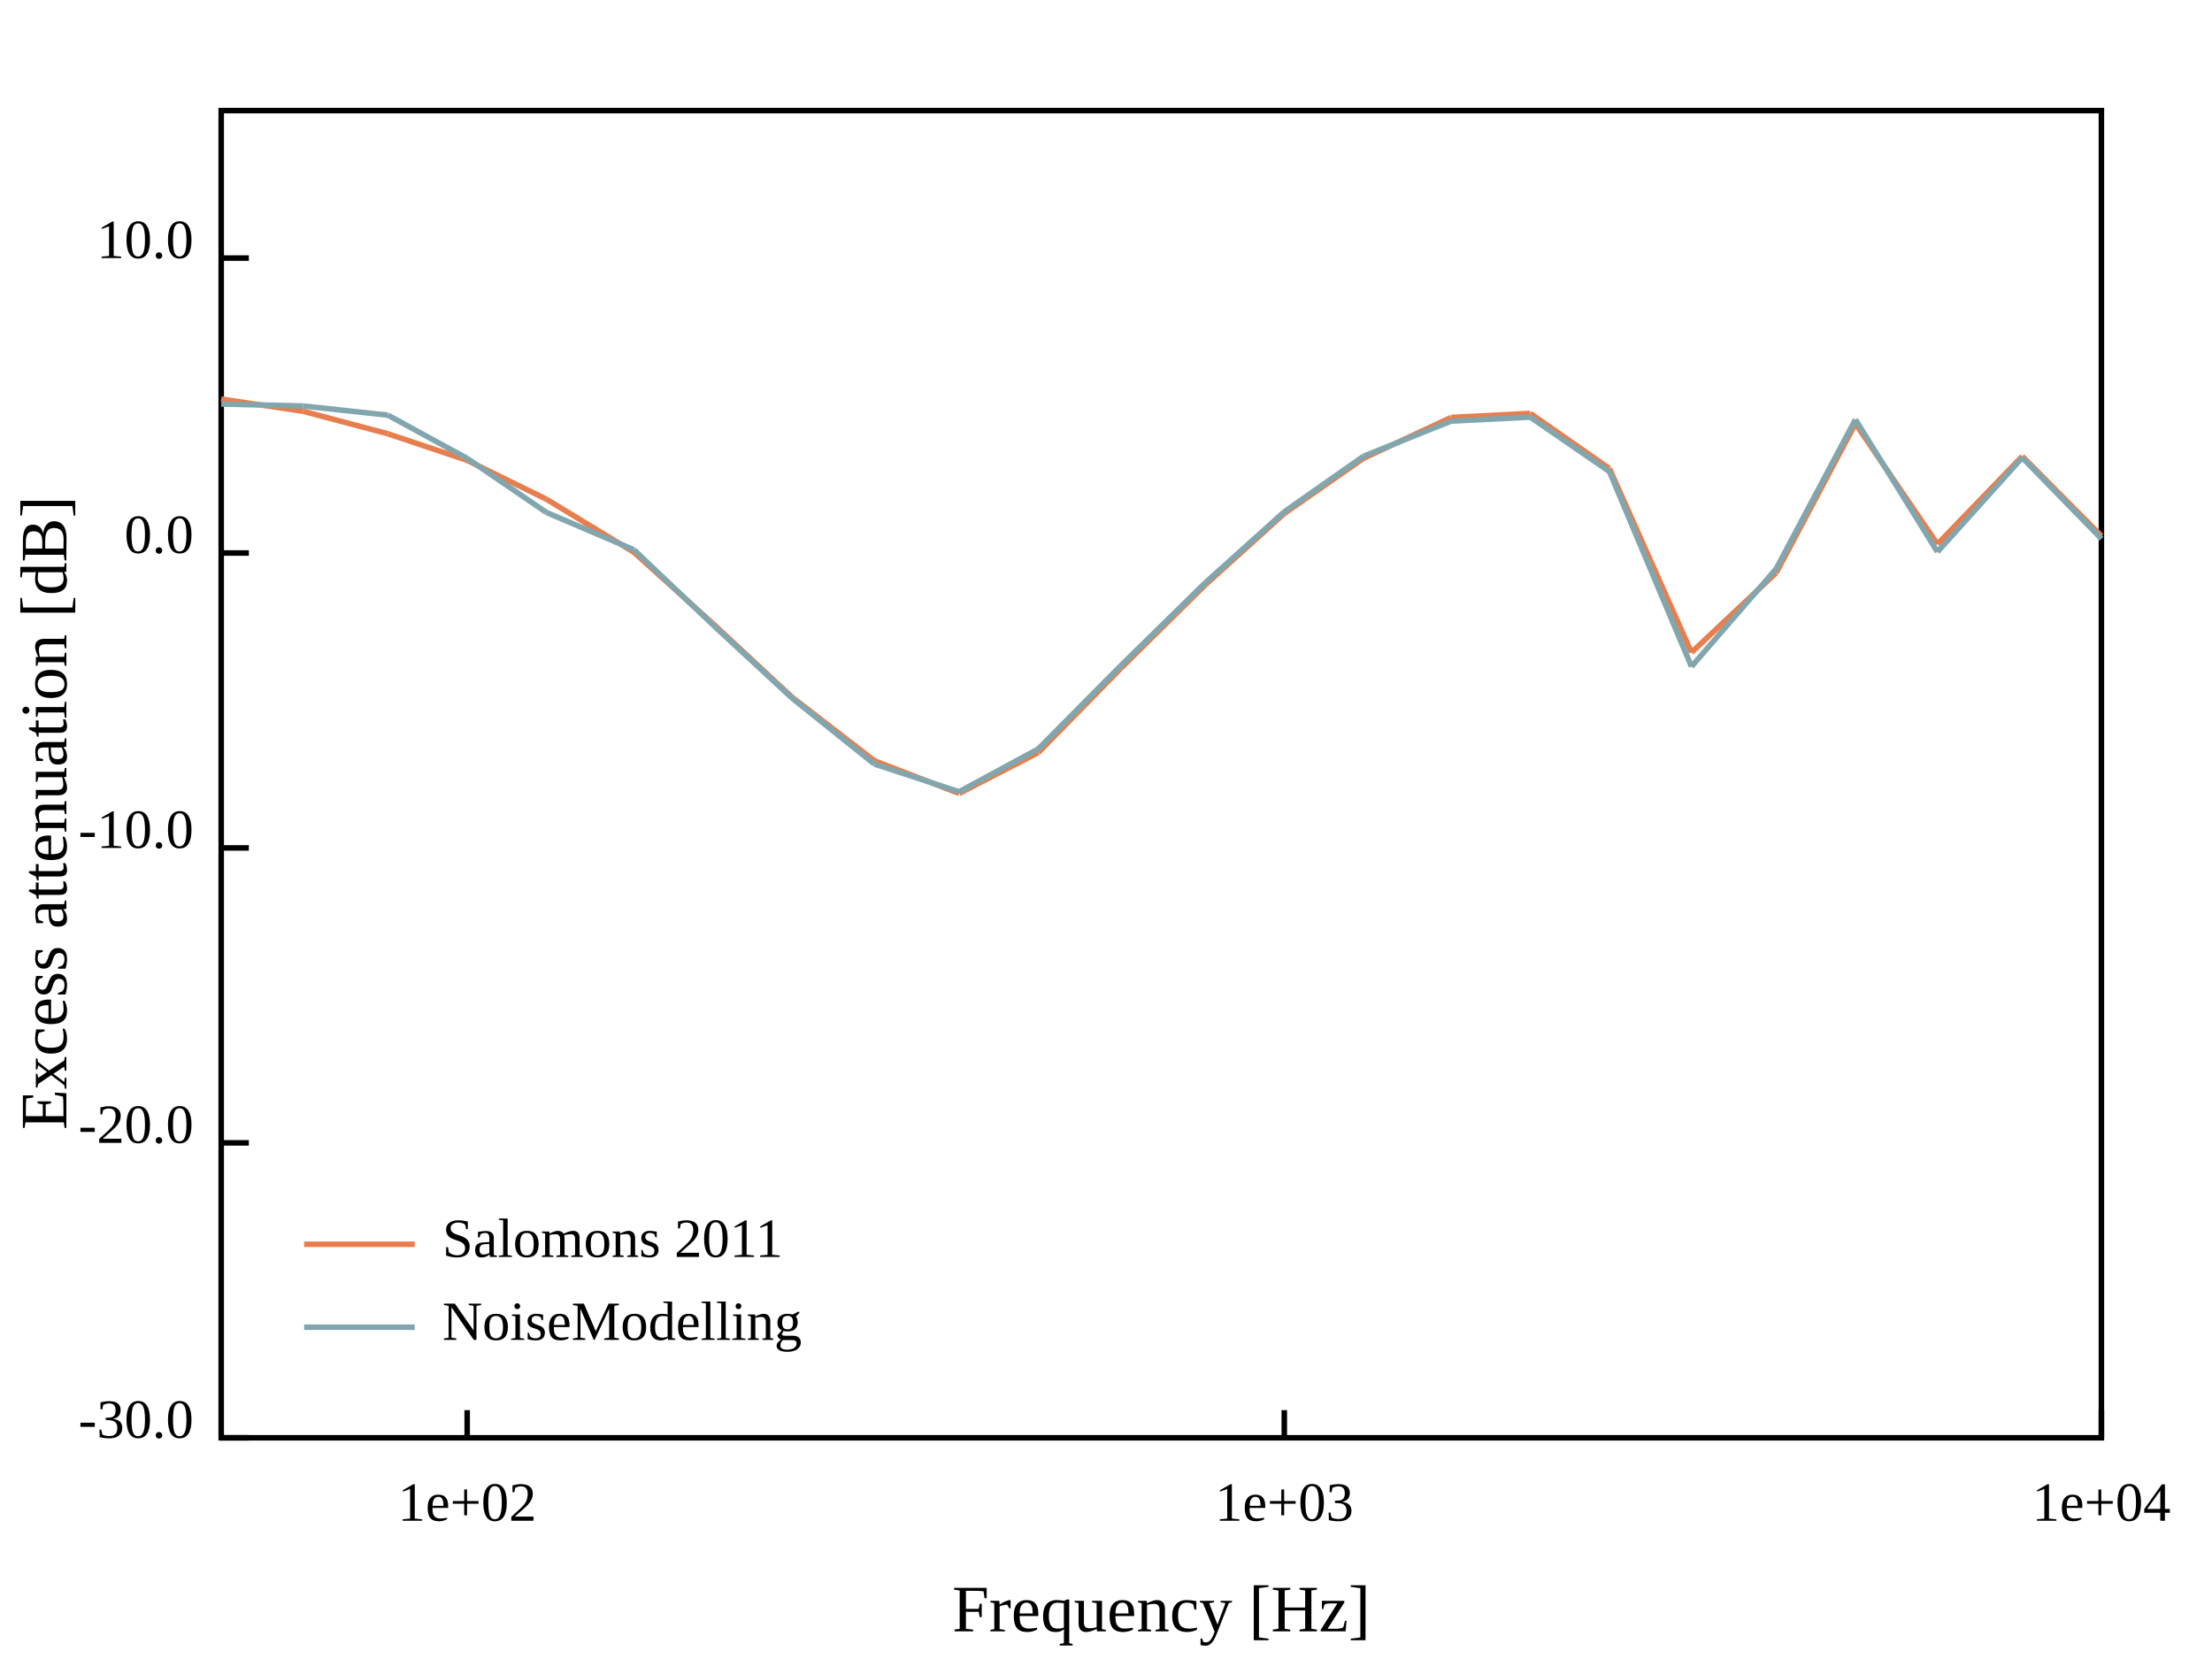
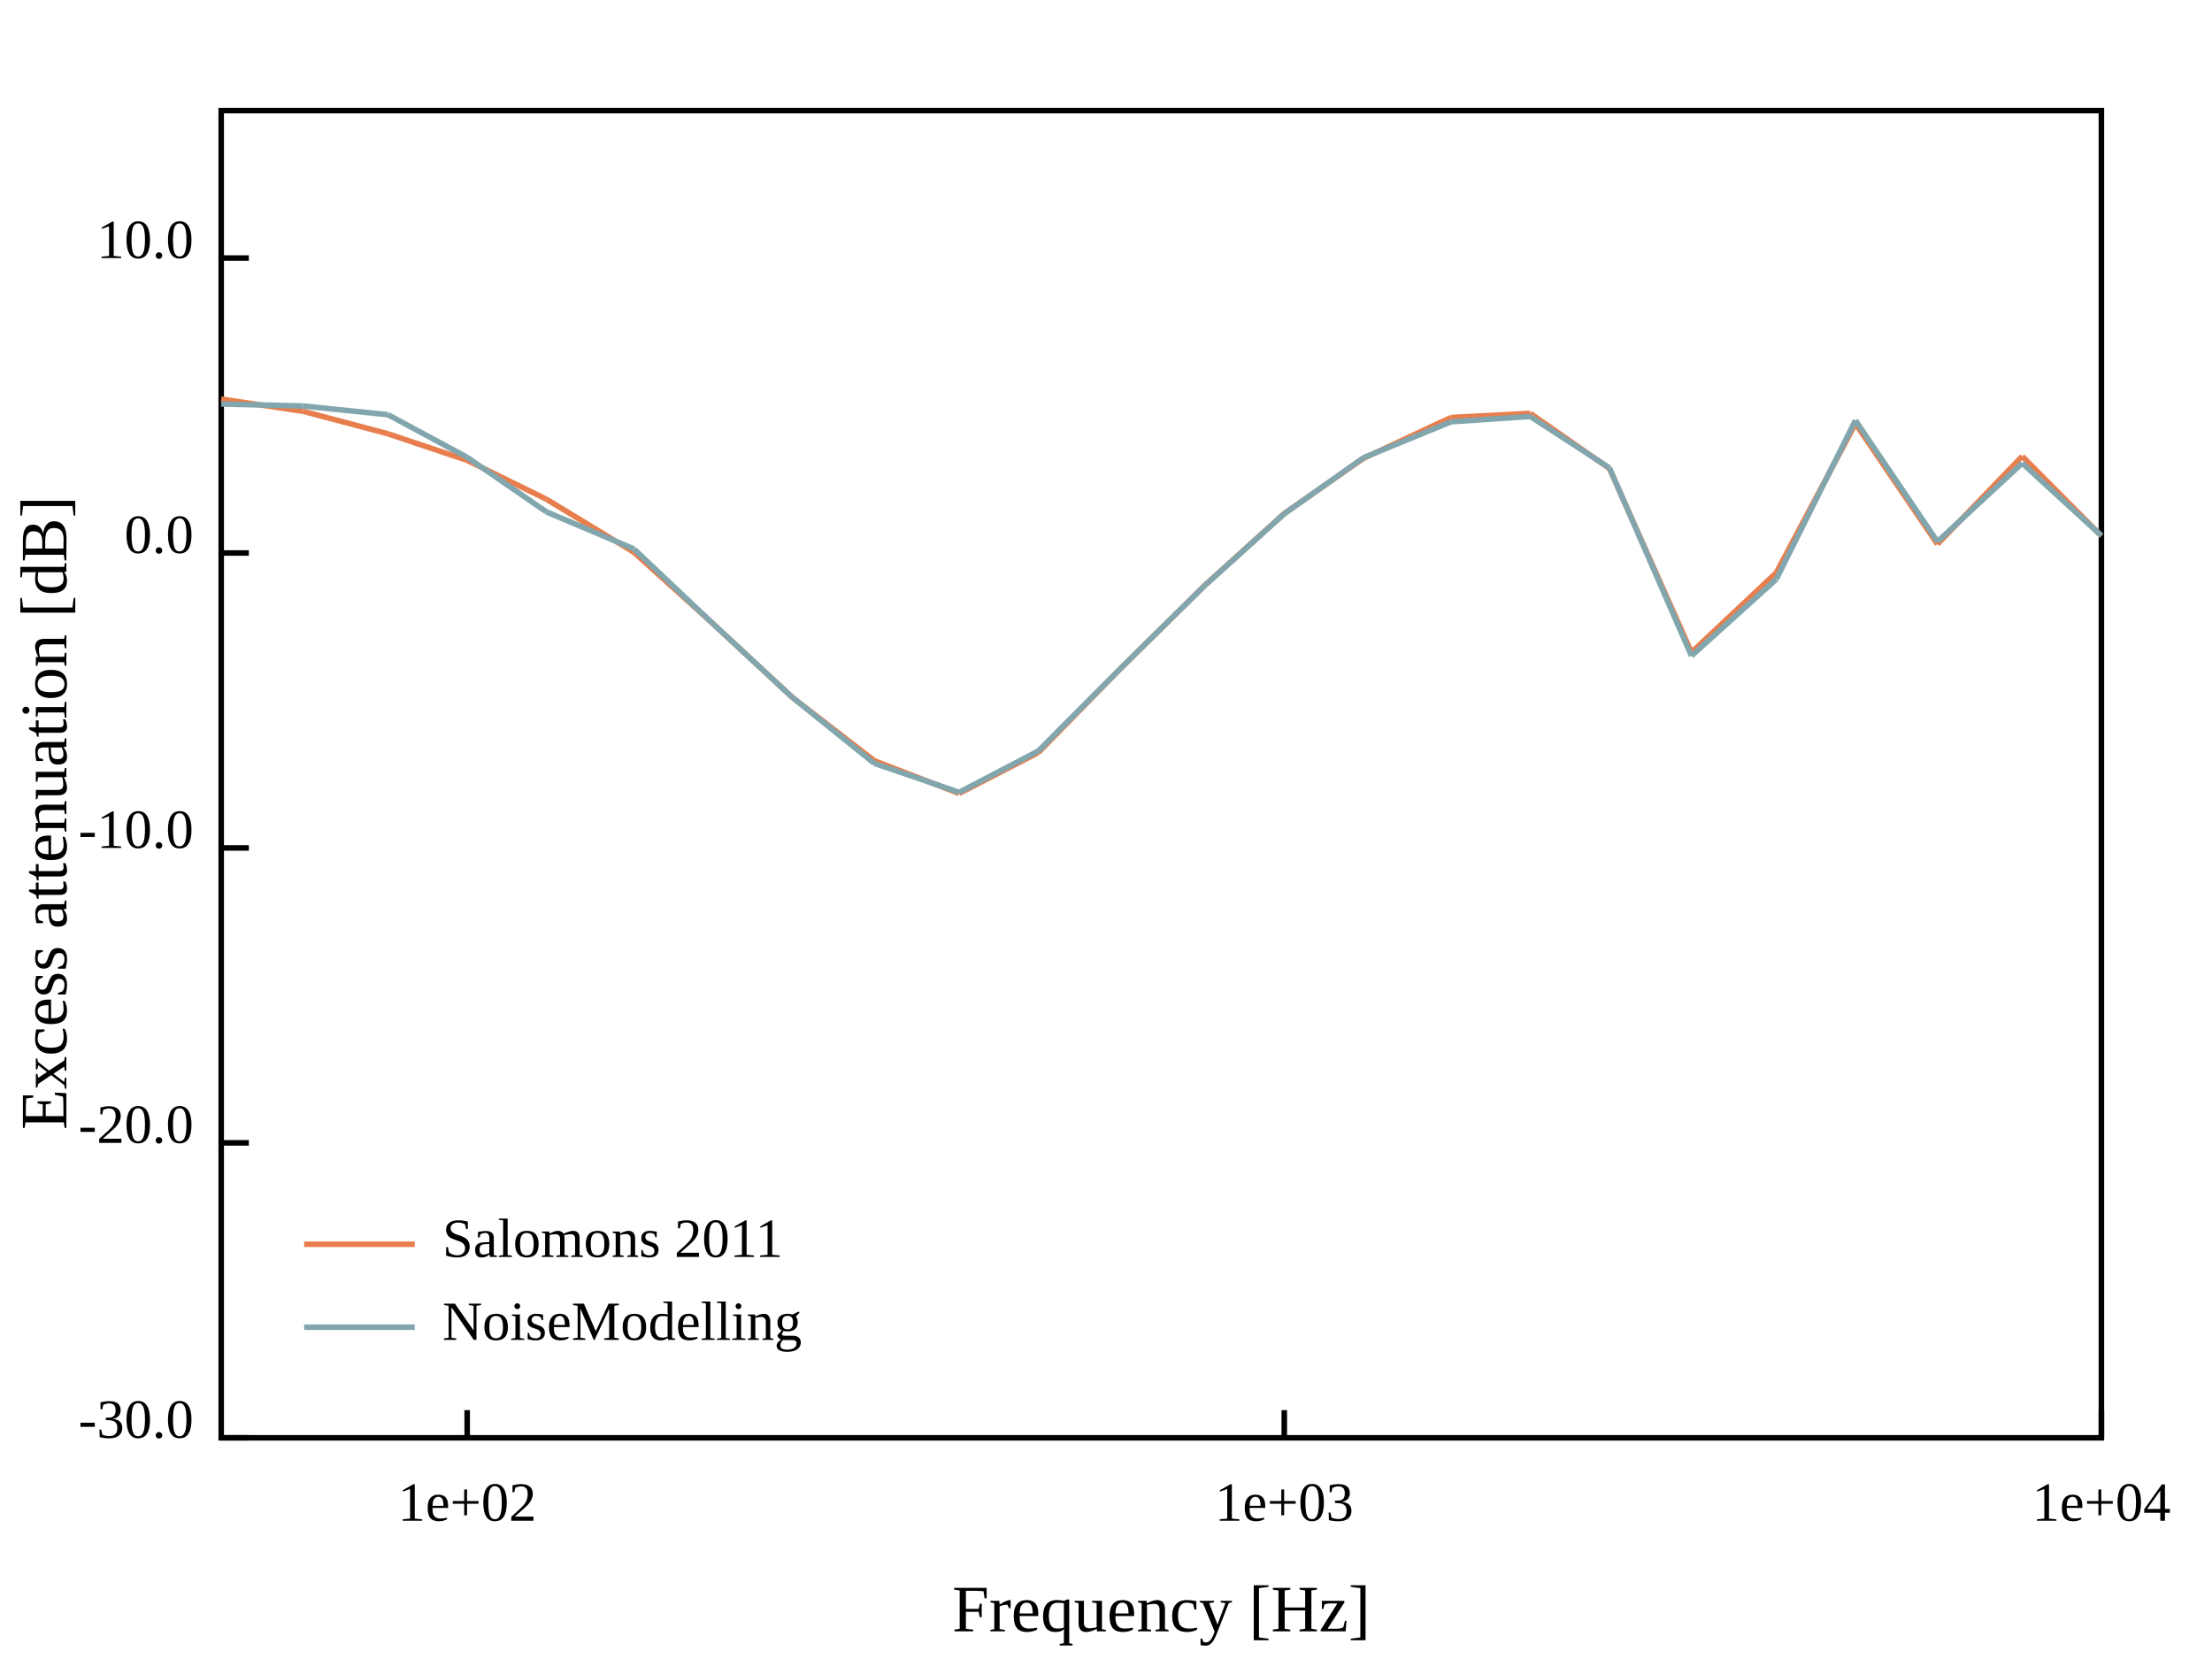
<svg xmlns="http://www.w3.org/2000/svg" height="300" width="400">
  <rect width="400" height="300" x="0" y="0" style="fill:white; stroke:none" />
  <rect width="340" height="240" x="40" y="20" style="fill:none; stroke-width:1;stroke:black" />
  <line x1="40" y1="260" x2="45" y2="260" style="fill:none; stroke-width:1; stroke:black" />
  <text x="35" y="260" text-anchor="end" style="stroke:none; fill:black; font-size:smaller">-30.0</text>
  <line x1="40" y1="206.667" x2="45" y2="206.667" style="fill:none; stroke-width:1; stroke:black" />
  <text x="35" y="206.667" text-anchor="end" style="stroke:none; fill:black; font-size:smaller">-20.0</text>
  <line x1="40" y1="153.333" x2="45" y2="153.333" style="fill:none; stroke-width:1; stroke:black" />
  <text x="35" y="153.333" text-anchor="end" style="stroke:none; fill:black; font-size:smaller">-10.0</text>
  <line x1="40" y1="100" x2="45" y2="100" style="fill:none; stroke-width:1; stroke:black" />
  <text x="35" y="100" text-anchor="end" style="stroke:none; fill:black; font-size:smaller">0.0</text>
  <line x1="40" y1="46.667" x2="45" y2="46.667" style="fill:none; stroke-width:1; stroke:black" />
  <text x="35" y="46.667" text-anchor="end" style="stroke:none; fill:black; font-size:smaller">10.0</text>
  <line x1="84.48" y1="260" x2="84.48" y2="255" style="fill:none; stroke-width:1; stroke:black" />
  <text x="84.48" y="275" text-anchor="middle" style="stroke:none; fill:black; font-size:smaller">1e+02</text>
  <line x1="232.24" y1="260" x2="232.24" y2="255" style="fill:none; stroke-width:1; stroke:black" />
  <text x="232.24" y="275" text-anchor="middle" style="stroke:none; fill:black; font-size:smaller">1e+03</text>
  <line x1="380" y1="260" x2="380" y2="255" style="fill:none; stroke-width:1; stroke:black" />
  <text x="380" y="275" text-anchor="middle" style="stroke:none; fill:black; font-size:smaller">1e+04</text>
  <line x1="40" y1="72.163" x2="54.831" y2="74.38" style="fill:none; stroke-width:1; stroke:rgb(232,126,77)" />
  <line x1="54.831" y1="74.38" x2="70.161" y2="78.445" style="fill:none; stroke-width:1; stroke:rgb(232,126,77)" />
  <line x1="70.161" y1="78.445" x2="84.48" y2="83.249" style="fill:none; stroke-width:1; stroke:rgb(232,126,77)" />
  <line x1="84.48" y1="83.249" x2="98.8" y2="90.269" style="fill:none; stroke-width:1; stroke:rgb(232,126,77)" />
  <line x1="98.8" y1="90.269" x2="114.641" y2="99.877" style="fill:none; stroke-width:1; stroke:rgb(232,126,77)" />
  <line x1="114.641" y1="99.877" x2="128.96" y2="112.81" style="fill:none; stroke-width:1; stroke:rgb(232,126,77)" />
  <line x1="128.96" y1="112.81" x2="143.28" y2="126.112" style="fill:none; stroke-width:1; stroke:rgb(232,126,77)" />
  <line x1="143.28" y1="126.112" x2="158.11" y2="137.567" style="fill:none; stroke-width:1; stroke:rgb(232,126,77)" />
  <line x1="158.11" y1="137.567" x2="173.441" y2="143.48" style="fill:none; stroke-width:1; stroke:rgb(232,126,77)" />
  <line x1="173.441" y1="143.48" x2="187.76" y2="136.089" style="fill:none; stroke-width:1; stroke:rgb(232,126,77)" />
  <line x1="187.76" y1="136.089" x2="202.591" y2="120.939" style="fill:none; stroke-width:1; stroke:rgb(232,126,77)" />
  <line x1="202.591" y1="120.939" x2="217.921" y2="105.789" style="fill:none; stroke-width:1; stroke:rgb(232,126,77)" />
  <line x1="217.921" y1="105.789" x2="232.24" y2="92.856" style="fill:none; stroke-width:1; stroke:rgb(232,126,77)" />
  <line x1="232.24" y1="92.856" x2="246.559" y2="82.879" style="fill:none; stroke-width:1; stroke:rgb(232,126,77)" />
  <line x1="246.559" y1="82.879" x2="262.401" y2="75.489" style="fill:none; stroke-width:1; stroke:rgb(232,126,77)" />
  <line x1="262.401" y1="75.489" x2="276.72" y2="74.75" style="fill:none; stroke-width:1; stroke:rgb(232,126,77)" />
  <line x1="276.72" y1="74.75" x2="291.04" y2="84.727" style="fill:none; stroke-width:1; stroke:rgb(232,126,77)" />
  <line x1="291.04" y1="84.727" x2="305.87" y2="117.983" style="fill:none; stroke-width:1; stroke:rgb(232,126,77)" />
  <line x1="305.87" y1="117.983" x2="321.2" y2="103.572" style="fill:none; stroke-width:1; stroke:rgb(232,126,77)" />
  <line x1="321.2" y1="103.572" x2="335.52" y2="76.597" style="fill:none; stroke-width:1; stroke:rgb(232,126,77)" />
  <line x1="335.52" y1="76.597" x2="350.351" y2="98.399" style="fill:none; stroke-width:1; stroke:rgb(232,126,77)" />
  <line x1="350.351" y1="98.399" x2="365.681" y2="82.51" style="fill:none; stroke-width:1; stroke:rgb(232,126,77)" />
  <line x1="365.681" y1="82.51" x2="380" y2="96.921" style="fill:none; stroke-width:1; stroke:rgb(232,126,77)" />
-   <line x1="40" y1="73.061" x2="54.831" y2="73.417" style="fill:none; stroke-width:1; stroke:rgb(130,166,173)" />
-   <line x1="54.831" y1="73.417" x2="70.161" y2="75.078" style="fill:none; stroke-width:1; stroke:rgb(130,166,173)" />
-   <line x1="70.161" y1="75.078" x2="84.48" y2="82.892" style="fill:none; stroke-width:1; stroke:rgb(130,166,173)" />
-   <line x1="84.48" y1="82.892" x2="98.8" y2="92.66" style="fill:none; stroke-width:1; stroke:rgb(130,166,173)" />
-   <line x1="98.8" y1="92.66" x2="114.641" y2="99.421" style="fill:none; stroke-width:1; stroke:rgb(130,166,173)" />
-   <line x1="114.641" y1="99.421" x2="128.96" y2="113.035" style="fill:none; stroke-width:1; stroke:rgb(130,166,173)" />
-   <line x1="128.96" y1="113.035" x2="143.28" y2="126.286" style="fill:none; stroke-width:1; stroke:rgb(130,166,173)" />
-   <line x1="143.28" y1="126.286" x2="158.11" y2="138.167" style="fill:none; stroke-width:1; stroke:rgb(130,166,173)" />
-   <line x1="158.11" y1="138.167" x2="173.441" y2="143.172" style="fill:none; stroke-width:1; stroke:rgb(130,166,173)" />
-   <line x1="173.441" y1="143.172" x2="187.76" y2="135.425" style="fill:none; stroke-width:1; stroke:rgb(130,166,173)" />
-   <line x1="187.76" y1="135.425" x2="202.591" y2="120.455" style="fill:none; stroke-width:1; stroke:rgb(130,166,173)" />
-   <line x1="202.591" y1="120.455" x2="217.921" y2="105.412" style="fill:none; stroke-width:1; stroke:rgb(130,166,173)" />
-   <line x1="217.921" y1="105.412" x2="232.24" y2="92.543" style="fill:none; stroke-width:1; stroke:rgb(130,166,173)" />
-   <line x1="232.24" y1="92.543" x2="246.559" y2="82.504" style="fill:none; stroke-width:1; stroke:rgb(130,166,173)" />
-   <line x1="246.559" y1="82.504" x2="262.401" y2="76.148" style="fill:none; stroke-width:1; stroke:rgb(130,166,173)" />
-   <line x1="262.401" y1="76.148" x2="276.72" y2="75.431" style="fill:none; stroke-width:1; stroke:rgb(130,166,173)" />
-   <line x1="276.72" y1="75.431" x2="291.04" y2="85.282" style="fill:none; stroke-width:1; stroke:rgb(130,166,173)" />
-   <line x1="291.04" y1="85.282" x2="305.87" y2="120.536" style="fill:none; stroke-width:1; stroke:rgb(130,166,173)" />
-   <line x1="305.87" y1="120.536" x2="321.2" y2="102.829" style="fill:none; stroke-width:1; stroke:rgb(130,166,173)" />
-   <line x1="321.2" y1="102.829" x2="335.52" y2="75.86" style="fill:none; stroke-width:1; stroke:rgb(130,166,173)" />
-   <line x1="335.52" y1="75.86" x2="350.351" y2="99.801" style="fill:none; stroke-width:1; stroke:rgb(130,166,173)" />
-   <line x1="350.351" y1="99.801" x2="365.681" y2="82.748" style="fill:none; stroke-width:1; stroke:rgb(130,166,173)" />
-   <line x1="365.681" y1="82.748" x2="380" y2="97.426" style="fill:none; stroke-width:1; stroke:rgb(130,166,173)" />
+   <line x1="40" y1="73.055" x2="54.831" y2="73.42" style="fill:none; stroke-width:1; stroke:rgb(130,166,173)" />
+   <line x1="54.831" y1="73.42" x2="70.161" y2="74.988" style="fill:none; stroke-width:1; stroke:rgb(130,166,173)" />
+   <line x1="70.161" y1="74.988" x2="84.48" y2="82.695" style="fill:none; stroke-width:1; stroke:rgb(130,166,173)" />
+   <line x1="84.48" y1="82.695" x2="98.8" y2="92.557" style="fill:none; stroke-width:1; stroke:rgb(130,166,173)" />
+   <line x1="98.8" y1="92.557" x2="114.641" y2="99.275" style="fill:none; stroke-width:1; stroke:rgb(130,166,173)" />
+   <line x1="114.641" y1="99.275" x2="128.96" y2="112.827" style="fill:none; stroke-width:1; stroke:rgb(130,166,173)" />
+   <line x1="128.96" y1="112.827" x2="143.28" y2="126.101" style="fill:none; stroke-width:1; stroke:rgb(130,166,173)" />
+   <line x1="143.28" y1="126.101" x2="158.11" y2="138.045" style="fill:none; stroke-width:1; stroke:rgb(130,166,173)" />
+   <line x1="158.11" y1="138.045" x2="173.441" y2="143.273" style="fill:none; stroke-width:1; stroke:rgb(130,166,173)" />
+   <line x1="173.441" y1="143.273" x2="187.76" y2="135.801" style="fill:none; stroke-width:1; stroke:rgb(130,166,173)" />
+   <line x1="187.76" y1="135.801" x2="202.591" y2="120.907" style="fill:none; stroke-width:1; stroke:rgb(130,166,173)" />
+   <line x1="202.591" y1="120.907" x2="217.921" y2="105.834" style="fill:none; stroke-width:1; stroke:rgb(130,166,173)" />
+   <line x1="217.921" y1="105.834" x2="232.24" y2="92.901" style="fill:none; stroke-width:1; stroke:rgb(130,166,173)" />
+   <line x1="232.24" y1="92.901" x2="246.559" y2="82.77" style="fill:none; stroke-width:1; stroke:rgb(130,166,173)" />
+   <line x1="246.559" y1="82.77" x2="262.401" y2="76.272" style="fill:none; stroke-width:1; stroke:rgb(130,166,173)" />
+   <line x1="262.401" y1="76.272" x2="276.72" y2="75.303" style="fill:none; stroke-width:1; stroke:rgb(130,166,173)" />
+   <line x1="276.72" y1="75.303" x2="291.04" y2="84.617" style="fill:none; stroke-width:1; stroke:rgb(130,166,173)" />
+   <line x1="291.04" y1="84.617" x2="305.87" y2="118.595" style="fill:none; stroke-width:1; stroke:rgb(130,166,173)" />
+   <line x1="305.87" y1="118.595" x2="321.2" y2="104.753" style="fill:none; stroke-width:1; stroke:rgb(130,166,173)" />
+   <line x1="321.2" y1="104.753" x2="335.52" y2="76.018" style="fill:none; stroke-width:1; stroke:rgb(130,166,173)" />
+   <line x1="335.52" y1="76.018" x2="350.351" y2="97.945" style="fill:none; stroke-width:1; stroke:rgb(130,166,173)" />
+   <line x1="350.351" y1="97.945" x2="365.681" y2="83.757" style="fill:none; stroke-width:1; stroke:rgb(130,166,173)" />
+   <line x1="365.681" y1="83.757" x2="380" y2="96.868" style="fill:none; stroke-width:1; stroke:rgb(130,166,173)" />
  <text x="210" y="295" text-anchor="middle" style="stroke:none; fill:black">Frequency [Hz]</text>
  <text x="5" y="140" transform="rotate(-90, 12, 140)" text-anchor="middle" style="stroke:none; fill:black">Excess attenuation [dB]</text>
  <line x1="55" y1="225" x2="75" y2="225" style="fill:none; stroke-width:1; stroke:rgb(232,126,77)" />
  <text x="80" y="225" dominant-baseline="middle" style="stroke:none; fill:black; font-size:smaller">Salomons 2011</text>
  <line x1="55" y1="240" x2="75" y2="240" style="fill:none; stroke-width:1; stroke:rgb(130,166,173)" />
  <text x="80" y="240" dominant-baseline="middle" style="stroke:none; fill:black; font-size:smaller">NoiseModelling</text>
</svg>
